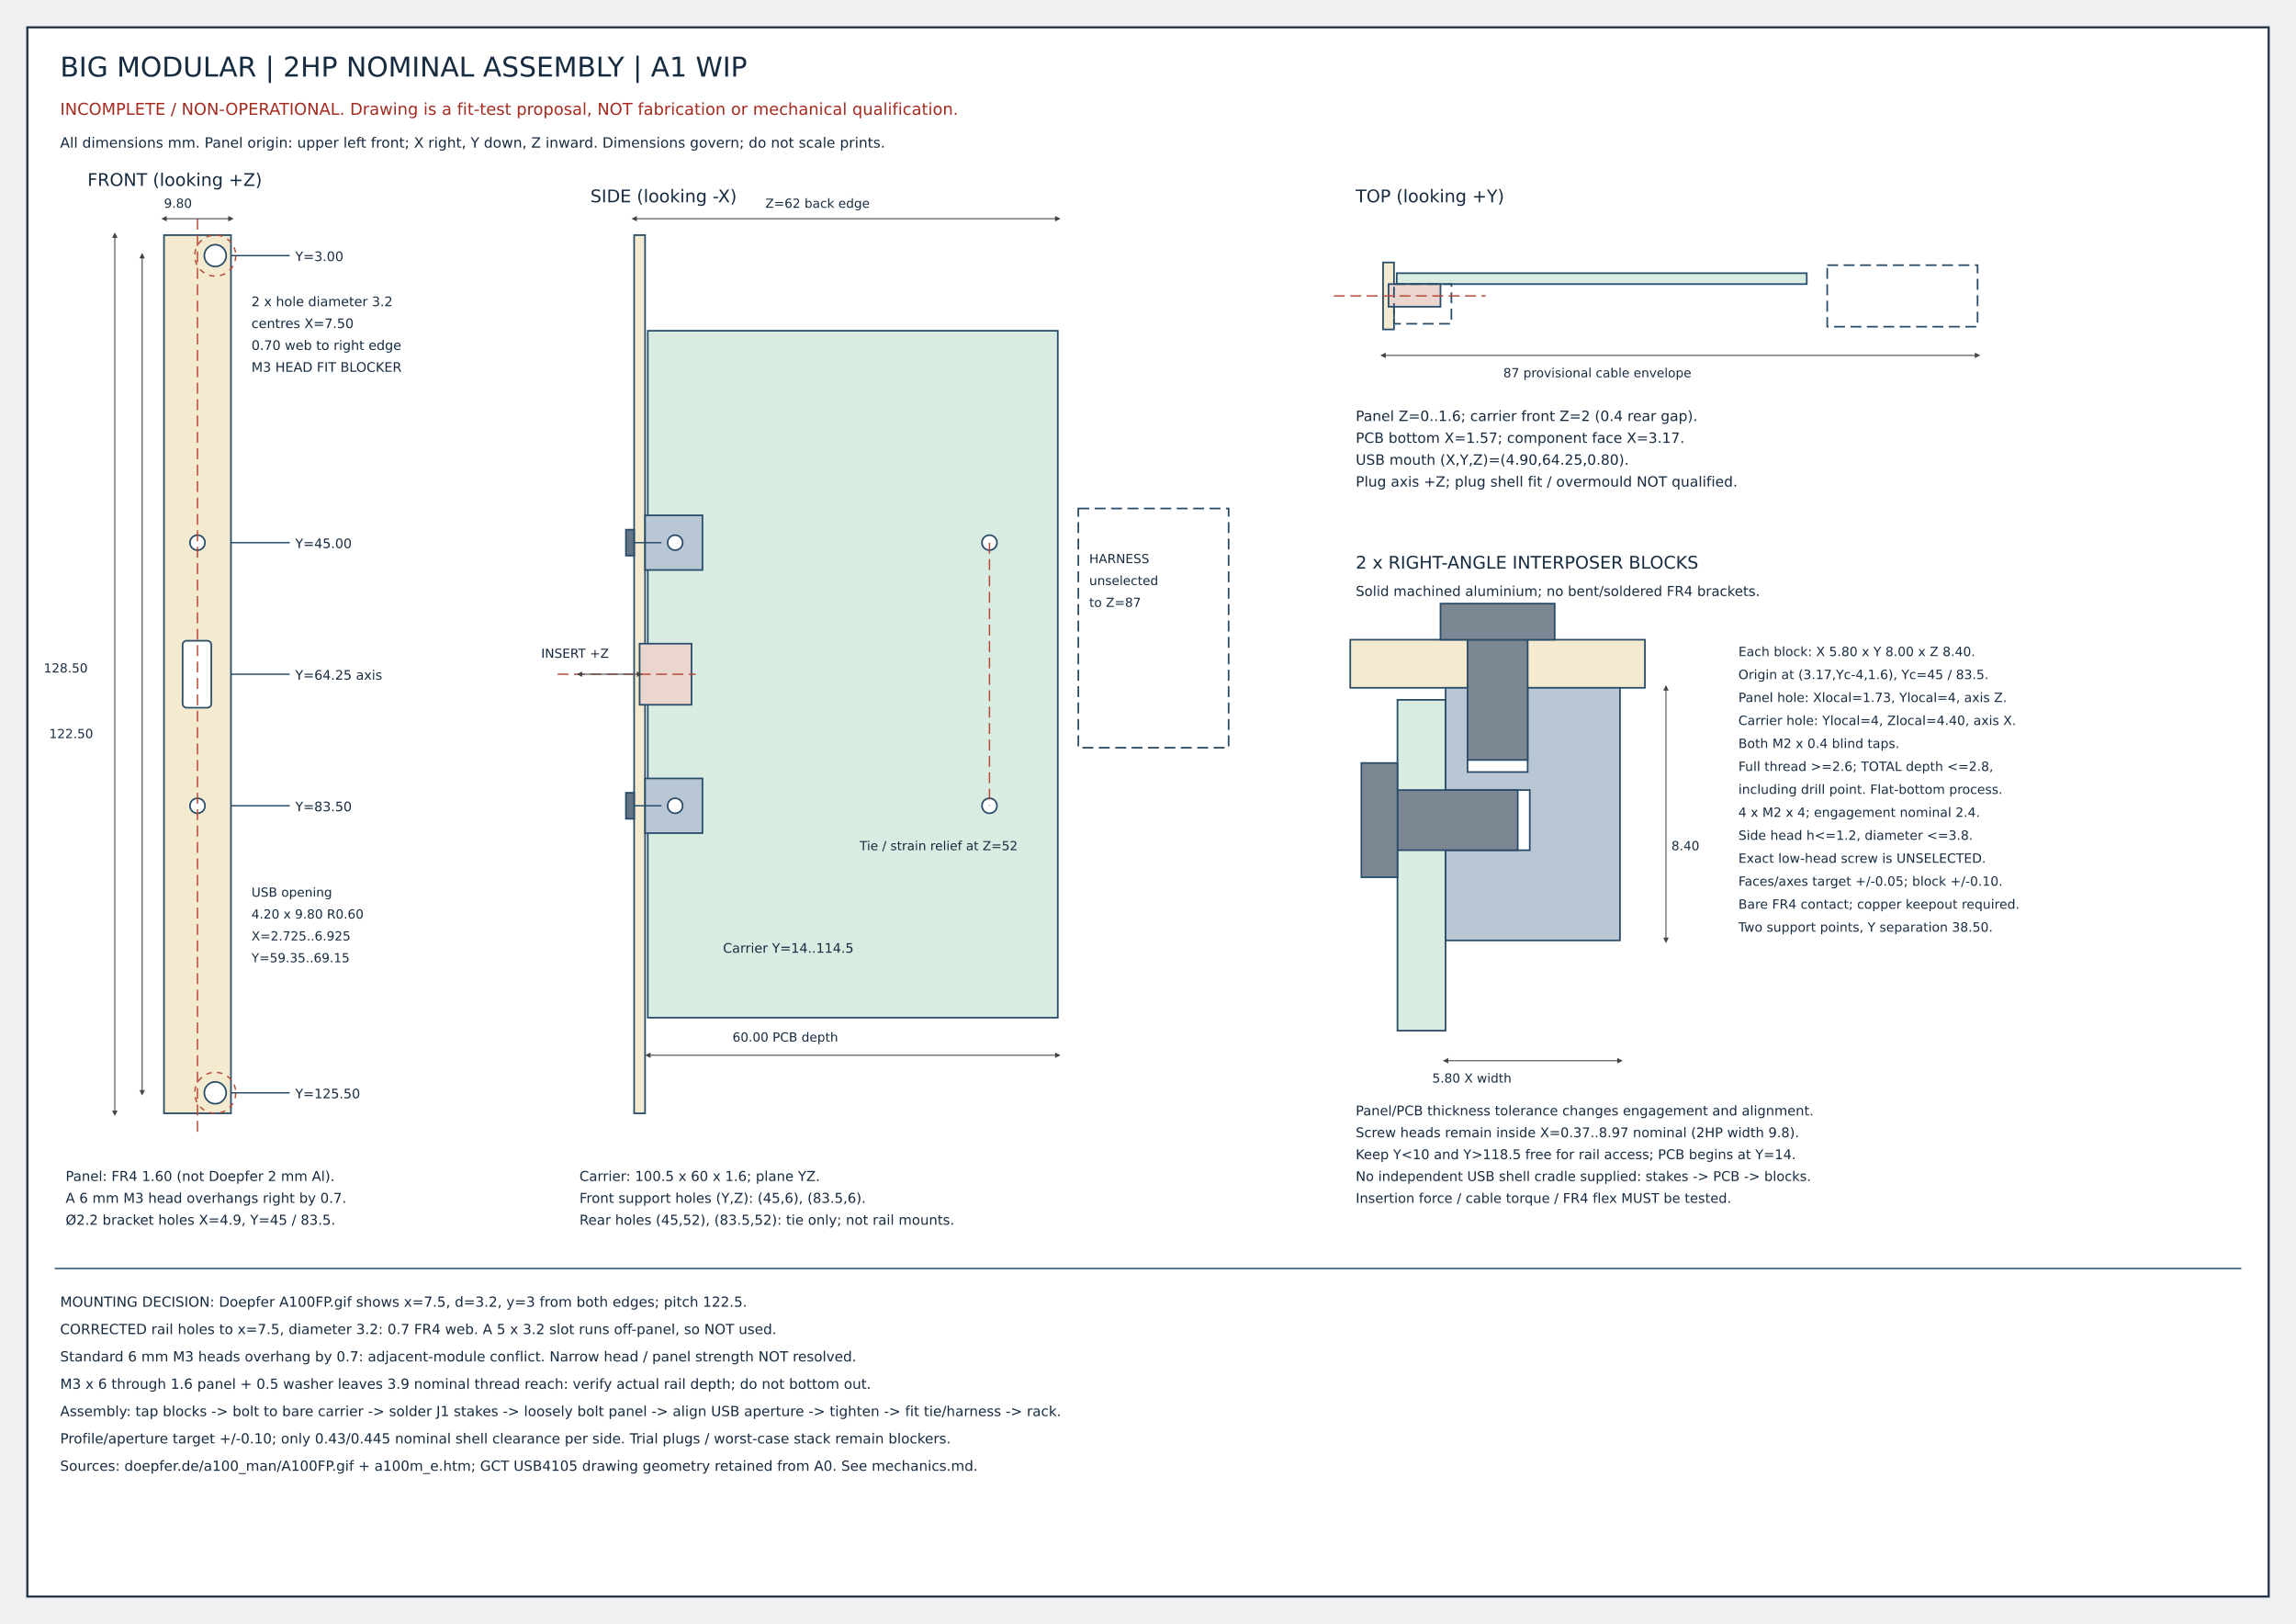
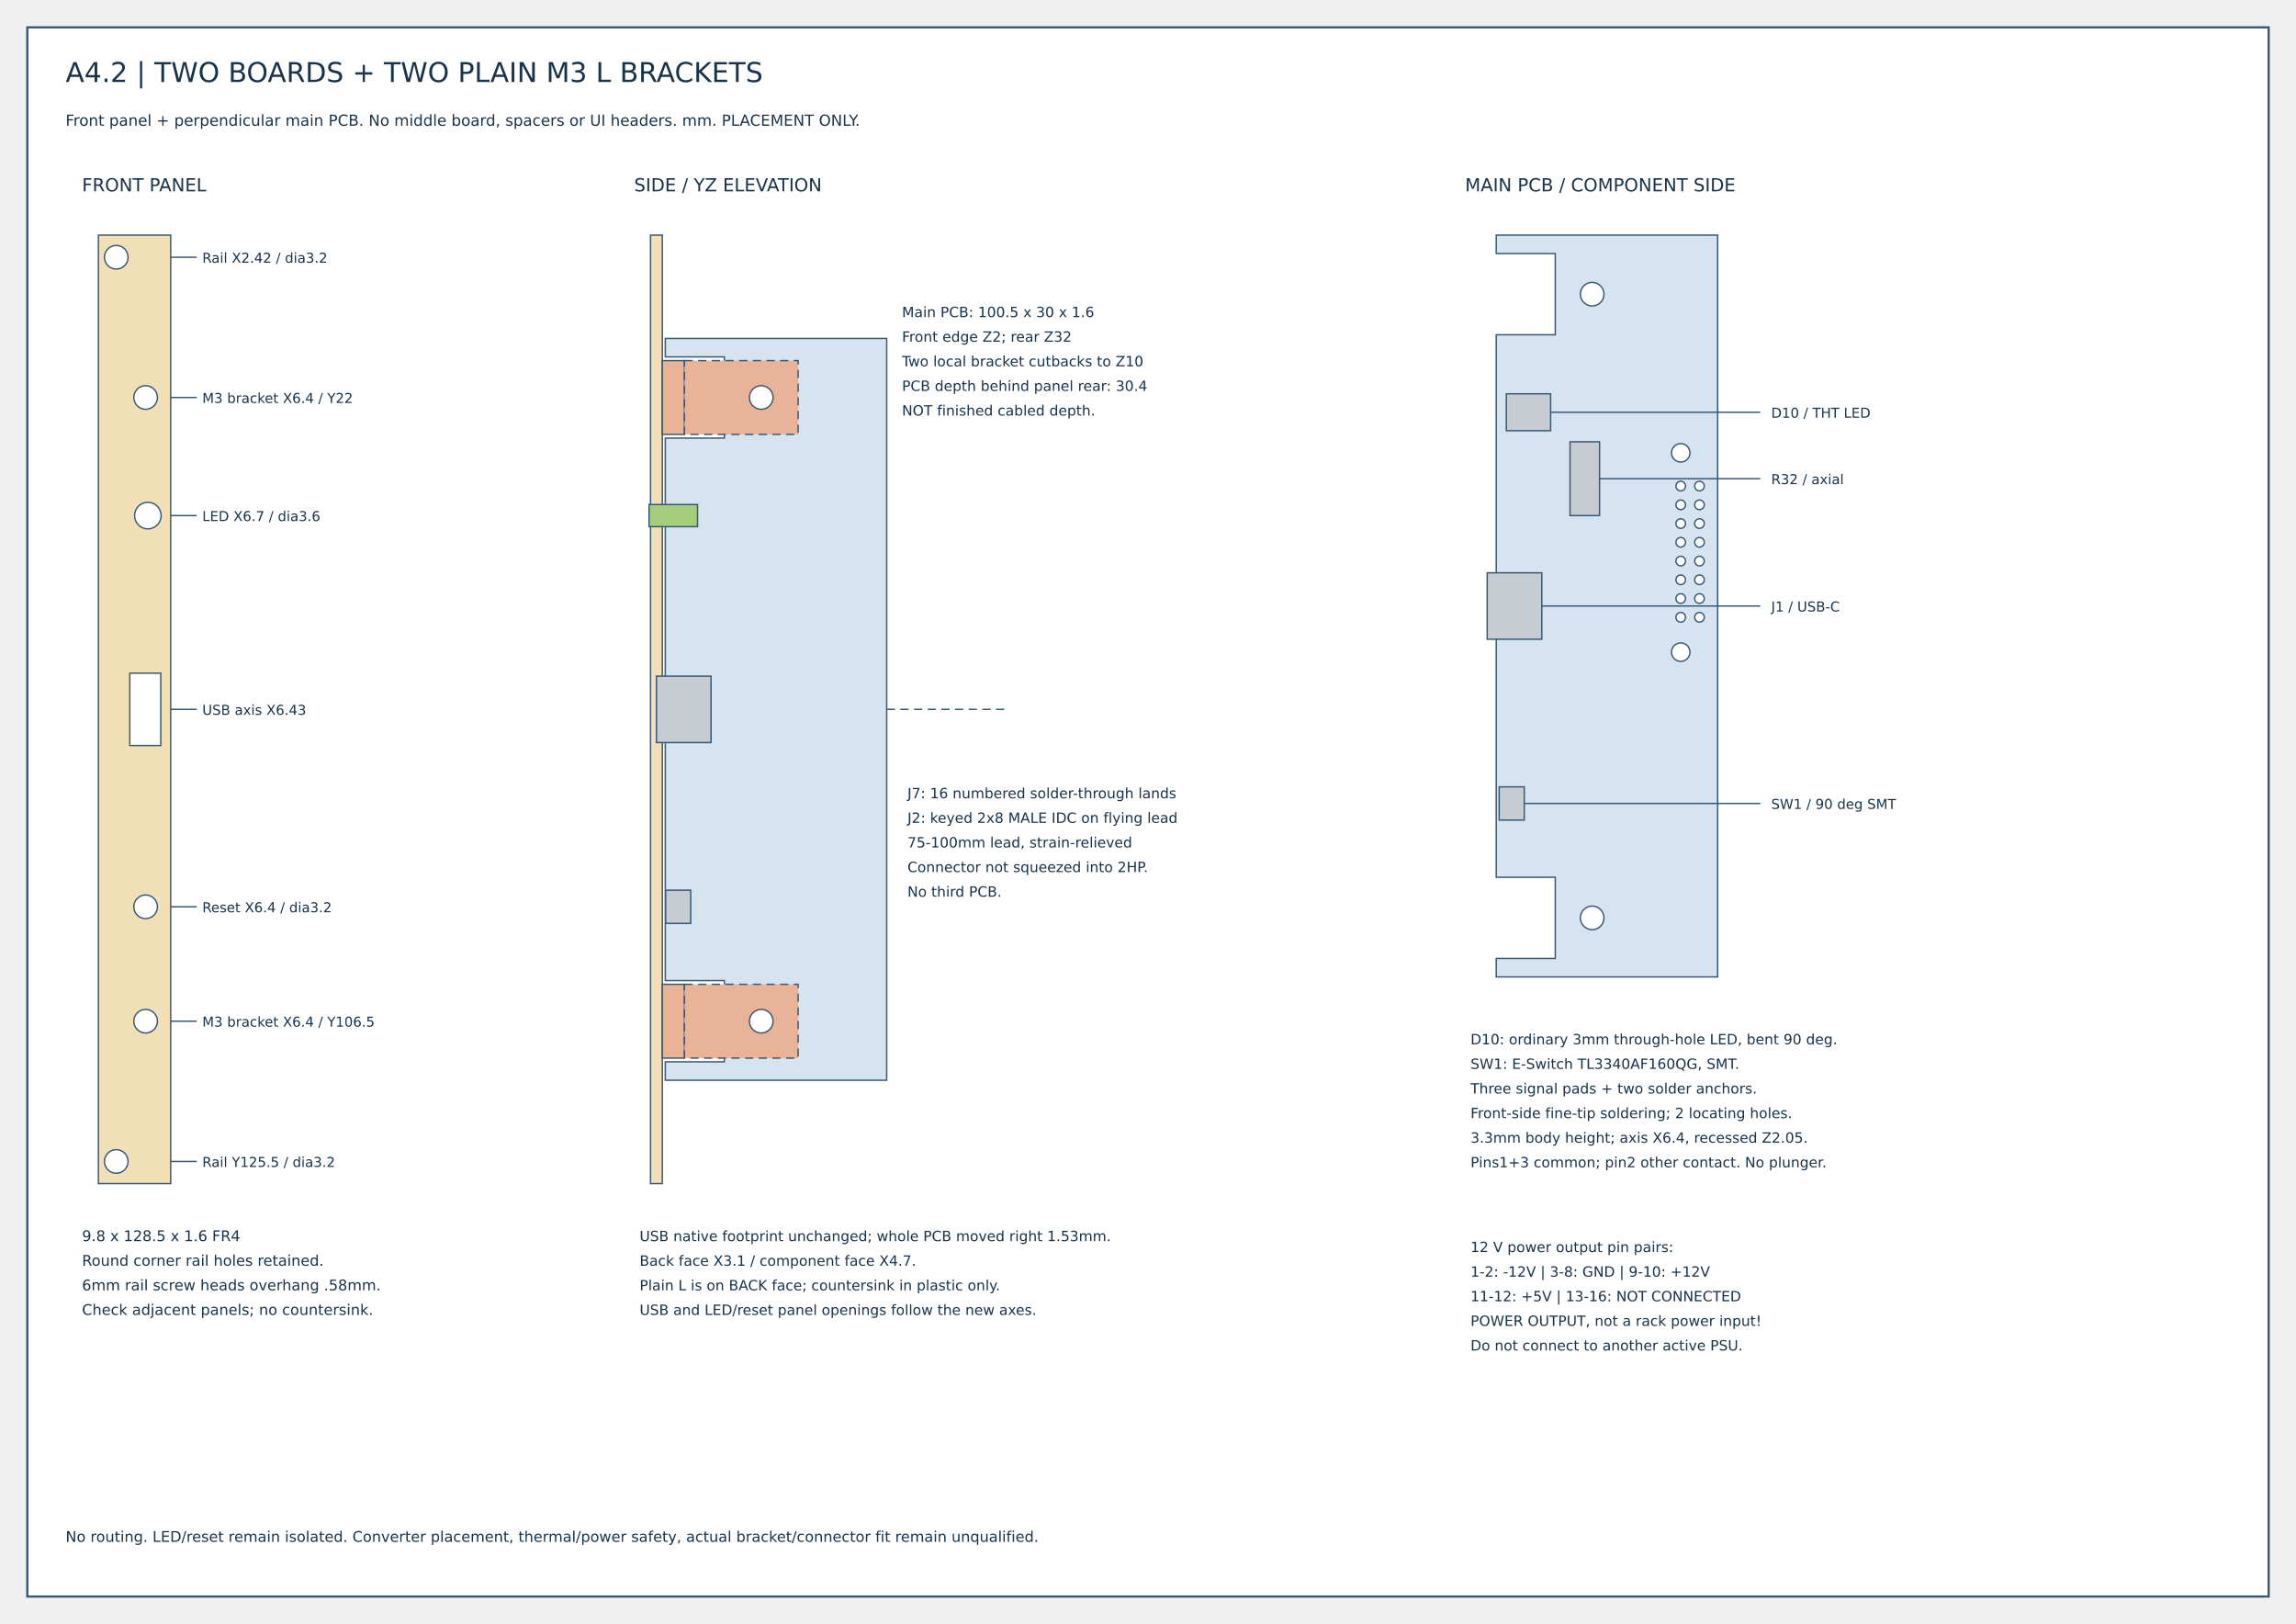
<svg xmlns="http://www.w3.org/2000/svg" width="420mm" height="297mm" viewBox="0 0 420 297">
-   <defs>
-     <marker id="arr" markerWidth="5" markerHeight="5" refX="2.5" refY="2.5" orient="auto-start-reverse">
-       <path d="M0,0 L5,2.5 L0,5" fill="#444" />
-     </marker>
-   </defs>
-   <style>text{font-family:DejaVu Sans,sans-serif;fill:#172b40} .dim{stroke:#555;stroke-width:.2;fill:none;marker-start:url(#arr);marker-end:url(#arr)} .axis{stroke:#b54836;stroke-width:.25;stroke-dasharray:2 1}</style>
-   <rect x="5" y="5" width="410" height="287" fill="white" stroke="#24384b" stroke-width=".4" />
-   <text x="11" y="14" font-size="5">BIG MODULAR | 2HP NOMINAL ASSEMBLY | A1 WIP</text>
-   <text x="11" y="21" font-size="3" style="fill:#a52b20">INCOMPLETE / NON-OPERATIONAL. Drawing is a fit-test proposal, NOT fabrication or mechanical qualification.</text>
-   <text x="11" y="27" font-size="2.6">All dimensions mm. Panel origin: upper left front; X right, Y down, Z inward. Dimensions govern; do not scale prints.</text>
-   <text x="16" y="34" font-size="3.2">FRONT (looking +Z)</text>
-   <rect x="30" y="43" width="12.25" height="160.625" rx="0" fill="#f4ead0" stroke="#284c69" stroke-width=".3" />
-   <rect x="37.375" y="44.75" width="4.0" height="4.0" rx="2.0" fill="white" stroke="#284c69" stroke-width=".3" />
-   <rect x="37.375" y="197.875" width="4.0" height="4.0" rx="2.0" fill="white" stroke="#284c69" stroke-width=".3" />
-   <circle cx="39.375" cy="46.75" r="3.75" fill="none" stroke="#b54836" stroke-width=".25" stroke-dasharray="1 1" />
-   <circle cx="39.375" cy="199.875" r="3.75" fill="none" stroke="#b54836" stroke-width=".25" stroke-dasharray="1 1" />
-   <circle cx="36.125" cy="99.25" r="1.375" fill="white" stroke="#284c69" stroke-width=".3" />
-   <circle cx="36.125" cy="147.375" r="1.375" fill="white" stroke="#284c69" stroke-width=".3" />
-   <rect x="33.406" y="117.188" width="5.25" height="12.25" rx="0.75" fill="white" stroke="#284c69" stroke-width=".3" />
-   <line x1="36.125" y1="40" x2="36.125" y2="208.0" stroke="#284c69" stroke-width=".25" class="axis" />
-   <line x1="30" y1="40" x2="42.25" y2="40" stroke="#284c69" stroke-width=".25" class="dim" />
-   <text x="30" y="38" font-size="2.3">9.80</text>
-   <line x1="21" y1="43" x2="21" y2="203.625" stroke="#284c69" stroke-width=".25" class="dim" />
-   <text x="8" y="123" font-size="2.3">128.50</text>
-   <line x1="26" y1="46.75" x2="26" y2="199.875" stroke="#284c69" stroke-width=".25" class="dim" />
-   <text x="9" y="135" font-size="2.3">122.50</text>
-   <line x1="42.25" y1="46.75" x2="53" y2="46.75" stroke="#284c69" stroke-width=".25" class="" />
-   <text x="54" y="47.75" font-size="2.4">Y=3.00</text>
-   <line x1="42.25" y1="99.25" x2="53" y2="99.25" stroke="#284c69" stroke-width=".25" class="" />
-   <text x="54" y="100.25" font-size="2.4">Y=45.00</text>
-   <line x1="42.25" y1="123.312" x2="53" y2="123.312" stroke="#284c69" stroke-width=".25" class="" />
-   <text x="54" y="124.312" font-size="2.4">Y=64.25 axis</text>
-   <line x1="42.25" y1="147.375" x2="53" y2="147.375" stroke="#284c69" stroke-width=".25" class="" />
-   <text x="54" y="148.375" font-size="2.4">Y=83.50</text>
-   <line x1="42.25" y1="199.875" x2="53" y2="199.875" stroke="#284c69" stroke-width=".25" class="" />
-   <text x="54" y="200.875" font-size="2.4">Y=125.50</text>
-   <text x="46" y="56" font-size="2.4">2 x hole diameter 3.2</text>
-   <text x="46" y="60" font-size="2.4">centres X=7.50</text>
-   <text x="46" y="64" font-size="2.4">0.70 web to right edge</text>
-   <text x="46" y="68" font-size="2.4">M3 HEAD FIT BLOCKER</text>
-   <text x="46" y="164" font-size="2.3">USB opening</text>
-   <text x="46" y="168" font-size="2.3">4.20 x 9.80 R0.60</text>
-   <text x="46" y="172" font-size="2.3">X=2.725..6.925</text>
-   <text x="46" y="176" font-size="2.3">Y=59.35..69.15</text>
-   <text x="12" y="216" font-size="2.5">Panel: FR4 1.60 (not Doepfer 2 mm Al).</text>
-   <text x="12" y="220" font-size="2.5">A 6 mm M3 head overhangs right by 0.7.</text>
-   <text x="12" y="224" font-size="2.5">Ø2.2 bracket holes X=4.9, Y=45 / 83.5.</text>
-   <text x="108" y="37" font-size="3.2">SIDE (looking -X)</text>
-   <rect x="116" y="43" width="2.0" height="160.625" rx="0" fill="#f4ead0" stroke="#284c69" stroke-width=".3" />
-   <rect x="118.5" y="60.5" width="75.0" height="125.625" rx="0" fill="#d8ece1" stroke="#284c69" stroke-width=".3" />
-   <rect x="118.0" y="94.25" width="10.5" height="10.0" rx="0" fill="#b9c7d5" stroke="#284c69" stroke-width=".3" />
-   <circle cx="123.5" cy="99.25" r="1.375" fill="white" stroke="#284c69" stroke-width=".3" />
-   <circle cx="181.0" cy="99.25" r="1.375" fill="white" stroke="#284c69" stroke-width=".3" />
-   <rect x="114.5" y="96.875" width="1.5" height="4.75" rx="0" fill="#647587" stroke="#284c69" stroke-width=".3" />
-   <line x1="116" y1="99.25" x2="121.0" y2="99.25" stroke="#284c69" stroke-width=".25" class="" />
-   <rect x="118.0" y="142.375" width="10.5" height="10.0" rx="0" fill="#b9c7d5" stroke="#284c69" stroke-width=".3" />
-   <circle cx="123.5" cy="147.375" r="1.375" fill="white" stroke="#284c69" stroke-width=".3" />
-   <circle cx="181.0" cy="147.375" r="1.375" fill="white" stroke="#284c69" stroke-width=".3" />
-   <rect x="114.5" y="145.0" width="1.5" height="4.75" rx="0" fill="#647587" stroke="#284c69" stroke-width=".3" />
-   <line x1="116" y1="147.375" x2="121.0" y2="147.375" stroke="#284c69" stroke-width=".25" class="" />
-   <rect x="117.0" y="117.725" width="9.5" height="11.175" rx="0" fill="#ead5cf" stroke="#284c69" stroke-width=".3" />
-   <line x1="102" y1="123.312" x2="127.25" y2="123.312" stroke="#284c69" stroke-width=".25" class="axis" />
-   <text x="99" y="120.312" font-size="2.3">INSERT +Z</text>
-   <line x1="106" y1="123.312" x2="117.0" y2="123.312" stroke="#284c69" stroke-width=".25" class="dim" />
-   <rect x="197.25" y="93.0" width="27.5" height="43.75" rx="0" fill="none" stroke="#284c69" stroke-width=".3" stroke-dasharray="2 1" />
-   <text x="199.25" y="103.0" font-size="2.3">HARNESS</text>
-   <text x="199.25" y="107.0" font-size="2.3">unselected</text>
-   <text x="199.25" y="111.0" font-size="2.3">to Z=87</text>
-   <line x1="181.0" y1="99.25" x2="181.0" y2="147.375" stroke="#284c69" stroke-width=".25" class="axis" />
-   <text x="157.25" y="155.5" font-size="2.3">Tie / strain relief at Z=52</text>
-   <text x="132.25" y="174.25" font-size="2.4">Carrier Y=14..114.5</text>
-   <line x1="116" y1="40" x2="193.5" y2="40" stroke="#284c69" stroke-width=".25" class="dim" />
-   <text x="140" y="38" font-size="2.3">Z=62 back edge</text>
-   <line x1="118.5" y1="193.0" x2="193.5" y2="193.0" stroke="#284c69" stroke-width=".25" class="dim" />
-   <text x="134" y="190.5" font-size="2.3">60.00 PCB depth</text>
-   <text x="106" y="216" font-size="2.5">Carrier: 100.5 x 60 x 1.6; plane YZ.</text>
-   <text x="106" y="220" font-size="2.5">Front support holes (Y,Z): (45,6), (83.5,6).</text>
-   <text x="106" y="224" font-size="2.5">Rear holes (45,52), (83.5,52): tie only; not rail mounts.</text>
-   <text x="248" y="37" font-size="3.2">TOP (looking +Y)</text>
-   <rect x="253" y="48" width="2.0" height="12.25" rx="0" fill="#f4ead0" stroke="#284c69" stroke-width=".3" />
-   <rect x="255.5" y="49.962" width="75.0" height="2.0" rx="0" fill="#d8ece1" stroke="#284c69" stroke-width=".3" />
-   <rect x="254.0" y="51.962" width="9.5" height="4.138" rx="0" fill="#ead5cf" stroke="#284c69" stroke-width=".3" />
-   <rect x="255.0" y="51.962" width="10.5" height="7.25" rx="0" fill="none" stroke="#284c69" stroke-width=".3" stroke-dasharray="2 1" />
-   <rect x="334.25" y="48.5" width="27.5" height="11.25" rx="0" fill="none" stroke="#284c69" stroke-width=".3" stroke-dasharray="2 1" />
-   <line x1="244" y1="54.125" x2="271.75" y2="54.125" stroke="#284c69" stroke-width=".25" class="axis" />
-   <line x1="253" y1="65" x2="361.75" y2="65" stroke="#284c69" stroke-width=".25" class="dim" />
-   <text x="275" y="69" font-size="2.3">87 provisional cable envelope</text>
-   <text x="248" y="77" font-size="2.6">Panel Z=0..1.6; carrier front Z=2 (0.4 rear gap).</text>
-   <text x="248" y="81" font-size="2.6">PCB bottom X=1.57; component face X=3.17.</text>
-   <text x="248" y="85" font-size="2.6">USB mouth (X,Y,Z)=(4.90,64.25,0.80).</text>
-   <text x="248" y="89" font-size="2.6">Plug axis +Z; plug shell fit / overmould NOT qualified.</text>
-   <text x="248" y="104" font-size="3.2">2 x RIGHT-ANGLE INTERPOSER BLOCKS</text>
-   <text x="248" y="109" font-size="2.5">Solid machined aluminium; no bent/soldered FR4 brackets.</text>
-   <rect x="247" y="117" width="53.9" height="8.8" rx="0" fill="#f4ead0" stroke="#284c69" stroke-width=".3" />
-   <rect x="255.635" y="128.0" width="8.8" height="60.5" rx="0" fill="#d8ece1" stroke="#284c69" stroke-width=".3" />
-   <rect x="264.435" y="125.8" width="31.9" height="46.2" rx="0" fill="#b9c7d5" stroke="#284c69" stroke-width=".3" />
-   <rect x="268.45" y="125.8" width="11.0" height="15.4" rx="0" fill="white" stroke="#284c69" stroke-width=".3" />
-   <rect x="264.435" y="144.5" width="15.4" height="11.0" rx="0" fill="white" stroke="#284c69" stroke-width=".3" />
-   <rect x="268.45" y="117" width="11.0" height="22.0" rx="0" fill="#7d8793" stroke="#284c69" stroke-width=".3" />
-   <rect x="263.5" y="110.4" width="20.9" height="6.6" rx="0" fill="#7d8793" stroke="#284c69" stroke-width=".3" />
-   <rect x="255.635" y="144.5" width="22.0" height="11.0" rx="0" fill="#7d8793" stroke="#284c69" stroke-width=".3" />
-   <rect x="249.035" y="139.55" width="6.6" height="20.9" rx="0" fill="#7d8793" stroke="#284c69" stroke-width=".3" />
-   <line x1="264.435" y1="194.0" x2="296.335" y2="194.0" stroke="#284c69" stroke-width=".25" class="dim" />
-   <text x="262" y="198.0" font-size="2.3">5.80 X width</text>
-   <line x1="304.75" y1="125.8" x2="304.75" y2="172.0" stroke="#284c69" stroke-width=".25" class="dim" />
-   <text x="305.75" y="155.5" font-size="2.3">8.40</text>
-   <text x="318" y="120.0" font-size="2.35">Each block: X 5.80 x Y 8.00 x Z 8.40.</text>
-   <text x="318" y="124.2" font-size="2.35">Origin at (3.17,Yc-4,1.6), Yc=45 / 83.5.</text>
-   <text x="318" y="128.4" font-size="2.35">Panel hole: Xlocal=1.73, Ylocal=4, axis Z.</text>
-   <text x="318" y="132.6" font-size="2.35">Carrier hole: Ylocal=4, Zlocal=4.40, axis X.</text>
-   <text x="318" y="136.8" font-size="2.35">Both M2 x 0.4 blind taps.</text>
-   <text x="318" y="141.0" font-size="2.35">Full thread &gt;=2.6; TOTAL depth &lt;=2.8,</text>
-   <text x="318" y="145.2" font-size="2.35">including drill point. Flat-bottom process.</text>
-   <text x="318" y="149.4" font-size="2.35">4 x M2 x 4; engagement nominal 2.4.</text>
-   <text x="318" y="153.6" font-size="2.35">Side head h&lt;=1.2, diameter &lt;=3.8.</text>
-   <text x="318" y="157.8" font-size="2.35">Exact low-head screw is UNSELECTED.</text>
-   <text x="318" y="162.0" font-size="2.35">Faces/axes target +/-0.05; block +/-0.10.</text>
-   <text x="318" y="166.2" font-size="2.35">Bare FR4 contact; copper keepout required.</text>
-   <text x="318" y="170.4" font-size="2.35">Two support points, Y separation 38.50.</text>
-   <text x="248" y="204" font-size="2.45">Panel/PCB thickness tolerance changes engagement and alignment.</text>
-   <text x="248" y="208" font-size="2.45">Screw heads remain inside X=0.37..8.97 nominal (2HP width 9.8).</text>
-   <text x="248" y="212" font-size="2.45">Keep Y&lt;10 and Y&gt;118.5 free for rail access; PCB begins at Y=14.</text>
-   <text x="248" y="216" font-size="2.45">No independent USB shell cradle supplied: stakes -&gt; PCB -&gt; blocks.</text>
-   <text x="248" y="220" font-size="2.45">Insertion force / cable torque / FR4 flex MUST be tested.</text>
-   <line x1="10" y1="232" x2="410" y2="232" stroke="#284c69" stroke-width=".25" class="" />
-   <text x="11" y="239" font-size="2.55">MOUNTING DECISION: Doepfer A100FP.gif shows x=7.5, d=3.2, y=3 from both edges; pitch 122.5.</text>
-   <text x="11" y="244" font-size="2.55">CORRECTED rail holes to x=7.5, diameter 3.2: 0.7 FR4 web. A 5 x 3.2 slot runs off-panel, so NOT used.</text>
-   <text x="11" y="249" font-size="2.55">Standard 6 mm M3 heads overhang by 0.7: adjacent-module conflict. Narrow head / panel strength NOT resolved.</text>
-   <text x="11" y="254" font-size="2.55">M3 x 6 through 1.6 panel + 0.5 washer leaves 3.9 nominal thread reach: verify actual rail depth; do not bottom out.</text>
-   <text x="11" y="259" font-size="2.55">Assembly: tap blocks -&gt; bolt to bare carrier -&gt; solder J1 stakes -&gt; loosely bolt panel -&gt; align USB aperture -&gt; tighten -&gt; fit tie/harness -&gt; rack.</text>
-   <text x="11" y="264" font-size="2.55">Profile/aperture target +/-0.10; only 0.43/0.445 nominal shell clearance per side. Trial plugs / worst-case stack remain blockers.</text>
-   <text x="11" y="269" font-size="2.55">Sources: doepfer.de/a100_man/A100FP.gif + a100m_e.htm; GCT USB4105 drawing geometry retained from A0. See mechanics.md.</text>
+   <style>text{font-family:DejaVu Sans,sans-serif;fill:#19334b}</style>
+   <rect x="5" y="5" width="410" height="287" fill="white" stroke="#375775" stroke-width=".4" />
+   <text x="12" y="15" font-size="5">A4.2 | TWO BOARDS + TWO PLAIN M3 L BRACKETS</text>
+   <text x="12" y="23" font-size="2.8">Front panel + perpendicular main PCB. No middle board, spacers or UI headers. mm. PLACEMENT ONLY.</text>
+   <text x="15" y="35" font-size="3.3">FRONT PANEL</text>
+   <rect x="18" y="43" width="13.23" height="173.475" fill="#f1dfb6" stroke="#375775" stroke-width=".25" />
+   <circle cx="21.267" cy="47.05" r="2.16" fill="white" stroke="#375775" stroke-width=".25" />
+   <circle cx="21.267" cy="212.425" r="2.16" fill="white" stroke="#375775" stroke-width=".25" />
+   <circle cx="26.64" cy="72.7" r="2.16" fill="white" stroke="#375775" stroke-width=".25" />
+   <circle cx="26.64" cy="186.775" r="2.16" fill="white" stroke="#375775" stroke-width=".25" />
+   <circle cx="27.045" cy="94.3" r="2.43" fill="white" stroke="#375775" stroke-width=".25" />
+   <circle cx="26.64" cy="165.85" r="2.16" fill="white" stroke="#375775" stroke-width=".25" />
+   <rect x="23.744" y="123.123" width="5.67" height="13.23" fill="white" stroke="#375775" stroke-width=".25" />
+   <path d="M31.23,47.05 L36,47.05" fill="none" stroke="#375775" stroke-width=".25" />
+   <text x="37" y="48.05" font-size="2.5">Rail X2.42 / dia3.2</text>
+   <path d="M31.23,72.7 L36,72.7" fill="none" stroke="#375775" stroke-width=".25" />
+   <text x="37" y="73.7" font-size="2.5">M3 bracket X6.4 / Y22</text>
+   <path d="M31.23,94.3 L36,94.3" fill="none" stroke="#375775" stroke-width=".25" />
+   <text x="37" y="95.3" font-size="2.5">LED X6.7 / dia3.6</text>
+   <path d="M31.23,129.738 L36,129.738" fill="none" stroke="#375775" stroke-width=".25" />
+   <text x="37" y="130.738" font-size="2.5">USB axis X6.43</text>
+   <path d="M31.23,165.85 L36,165.85" fill="none" stroke="#375775" stroke-width=".25" />
+   <text x="37" y="166.85" font-size="2.5">Reset X6.4 / dia3.2</text>
+   <path d="M31.23,186.775 L36,186.775" fill="none" stroke="#375775" stroke-width=".25" />
+   <text x="37" y="187.775" font-size="2.5">M3 bracket X6.4 / Y106.5</text>
+   <path d="M31.23,212.425 L36,212.425" fill="none" stroke="#375775" stroke-width=".25" />
+   <text x="37" y="213.425" font-size="2.5">Rail Y125.5 / dia3.2</text>
+   <text x="15" y="227.0" font-size="2.7">9.8 x 128.5 x 1.6 FR4</text>
+   <text x="15" y="231.5" font-size="2.7">Round corner rail holes retained.</text>
+   <text x="15" y="236.0" font-size="2.7">6mm rail screw heads overhang .58mm.</text>
+   <text x="15" y="240.5" font-size="2.7">Check adjacent panels; no countersink.</text>
+   <text x="116" y="35" font-size="3.3">SIDE / YZ ELEVATION</text>
+   <rect x="119" y="43" width="2.16" height="173.475" fill="#f1dfb6" stroke="#375775" stroke-width=".25" />
+   <polygon points="121.7,61.9 121.7,65.275 132.5,65.275 132.5,80.125 121.7,80.125 121.7,179.35 132.5,179.35 132.5,194.2 121.7,194.2 121.7,197.575 162.2,197.575 162.2,61.9" fill="#d6e3f1" stroke="#375775" stroke-width=".25" />
+   <rect x="121.16" y="65.95" width="4.05" height="13.5" fill="#e8b396" stroke="#375775" stroke-width=".25" />
+   <rect x="125.21" y="65.95" width="20.79" height="13.5" fill="#e8b396" stroke="#375775" stroke-width=".25" stroke-dasharray="1.5 1" />
+   <circle cx="139.25" cy="72.7" r="2.16" fill="white" stroke="#375775" stroke-width=".25" />
+   <rect x="121.16" y="180.025" width="4.05" height="13.5" fill="#e8b396" stroke="#375775" stroke-width=".25" />
+   <rect x="125.21" y="180.025" width="20.79" height="13.5" fill="#e8b396" stroke="#375775" stroke-width=".25" stroke-dasharray="1.5 1" />
+   <circle cx="139.25" cy="186.775" r="2.16" fill="white" stroke="#375775" stroke-width=".25" />
+   <rect x="118.73" y="92.275" width="8.87" height="4.05" fill="#a5cd7c" stroke="#375775" stroke-width=".25" />
+   <rect x="120.08" y="123.663" width="9.99" height="12.15" fill="#c7ccd2" stroke="#375775" stroke-width=".25" />
+   <rect x="121.767" y="162.812" width="4.59" height="6.075" fill="#c7ccd2" stroke="#375775" stroke-width=".25" />
+   <text x="165" y="58.0" font-size="2.6">Main PCB: 100.5 x 30 x 1.6</text>
+   <text x="165" y="62.5" font-size="2.6">Front edge Z2; rear Z32</text>
+   <text x="165" y="67.0" font-size="2.6">Two local bracket cutbacks to Z10</text>
+   <text x="165" y="71.5" font-size="2.6">PCB depth behind panel rear: 30.4</text>
+   <text x="165" y="76.0" font-size="2.6">NOT finished cabled depth.</text>
+   <path d="M162.2,129.738 L184,129.738" fill="none" stroke="#375775" stroke-width=".25" stroke-dasharray="1.5 1" />
+   <text x="166" y="146.0" font-size="2.6">J7: 16 numbered solder-through lands</text>
+   <text x="166" y="150.5" font-size="2.6">J2: keyed 2x8 MALE IDC on flying lead</text>
+   <text x="166" y="155.0" font-size="2.6">75-100mm lead, strain-relieved</text>
+   <text x="166" y="159.5" font-size="2.6">Connector not squeezed into 2HP.</text>
+   <text x="166" y="164.0" font-size="2.6">No third PCB.</text>
+   <text x="117" y="227.0" font-size="2.6">USB native footprint unchanged; whole PCB moved right 1.53mm.</text>
+   <text x="117" y="231.5" font-size="2.6">Back face X3.1 / component face X4.7.</text>
+   <text x="117" y="236.0" font-size="2.6">Plain L is on BACK face; countersink in plastic only.</text>
+   <text x="117" y="240.5" font-size="2.6">USB and LED/reset panel openings follow the new axes.</text>
+   <text x="268" y="35" font-size="3.3">MAIN PCB / COMPONENT SIDE</text>
+   <polygon points="273.7,43.0 273.7,46.375 284.5,46.375 284.5,61.225 273.7,61.225 273.7,160.45 284.5,160.45 284.5,175.3 273.7,175.3 273.7,178.675 314.2,178.675 314.2,43.0" fill="#d6e3f1" stroke="#375775" stroke-width=".25" />
+   <circle cx="291.25" cy="53.8" r="2.16" fill="white" stroke="#375775" stroke-width=".25" />
+   <circle cx="291.25" cy="167.875" r="2.16" fill="white" stroke="#375775" stroke-width=".25" />
+   <circle cx="307.45" cy="82.825" r="1.688" fill="white" stroke="#375775" stroke-width=".25" />
+   <circle cx="307.45" cy="119.275" r="1.688" fill="white" stroke="#375775" stroke-width=".25" />
+   <rect x="275.55" y="72.025" width="8.1" height="6.75" fill="#c7ccd2" stroke="#375775" stroke-width=".25" />
+   <path d="M283.649,75.4 L322,75.4" fill="none" stroke="#375775" stroke-width=".25" />
+   <text x="324" y="76.4" font-size="2.5">D10 / THT LED</text>
+   <rect x="287.2" y="80.8" width="5.4" height="13.5" fill="#c7ccd2" stroke="#375775" stroke-width=".25" />
+   <path d="M292.6,87.55 L322,87.55" fill="none" stroke="#375775" stroke-width=".25" />
+   <text x="324" y="88.55" font-size="2.5">R32 / axial</text>
+   <rect x="272.046" y="104.763" width="9.99" height="12.15" fill="#c7ccd2" stroke="#375775" stroke-width=".25" />
+   <path d="M282.036,110.838 L322,110.838" fill="none" stroke="#375775" stroke-width=".25" />
+   <text x="324" y="111.838" font-size="2.5">J1 / USB-C</text>
+   <rect x="274.24" y="143.913" width="4.59" height="6.075" fill="#c7ccd2" stroke="#375775" stroke-width=".25" />
+   <path d="M278.83,146.95 L322,146.95" fill="none" stroke="#375775" stroke-width=".25" />
+   <text x="324" y="147.95" font-size="2.5">SW1 / 90 deg SMT</text>
+   <circle cx="307.45" cy="88.9" r="0.878" fill="white" stroke="#375775" stroke-width=".25" />
+   <circle cx="310.879" cy="88.9" r="0.878" fill="white" stroke="#375775" stroke-width=".25" />
+   <circle cx="307.45" cy="92.329" r="0.878" fill="white" stroke="#375775" stroke-width=".25" />
+   <circle cx="310.879" cy="92.329" r="0.878" fill="white" stroke="#375775" stroke-width=".25" />
+   <circle cx="307.45" cy="95.758" r="0.878" fill="white" stroke="#375775" stroke-width=".25" />
+   <circle cx="310.879" cy="95.758" r="0.878" fill="white" stroke="#375775" stroke-width=".25" />
+   <circle cx="307.45" cy="99.187" r="0.878" fill="white" stroke="#375775" stroke-width=".25" />
+   <circle cx="310.879" cy="99.187" r="0.878" fill="white" stroke="#375775" stroke-width=".25" />
+   <circle cx="307.45" cy="102.616" r="0.878" fill="white" stroke="#375775" stroke-width=".25" />
+   <circle cx="310.879" cy="102.616" r="0.878" fill="white" stroke="#375775" stroke-width=".25" />
+   <circle cx="307.45" cy="106.045" r="0.878" fill="white" stroke="#375775" stroke-width=".25" />
+   <circle cx="310.879" cy="106.045" r="0.878" fill="white" stroke="#375775" stroke-width=".25" />
+   <circle cx="307.45" cy="109.474" r="0.878" fill="white" stroke="#375775" stroke-width=".25" />
+   <circle cx="310.879" cy="109.474" r="0.878" fill="white" stroke="#375775" stroke-width=".25" />
+   <circle cx="307.45" cy="112.903" r="0.878" fill="white" stroke="#375775" stroke-width=".25" />
+   <circle cx="310.879" cy="112.903" r="0.878" fill="white" stroke="#375775" stroke-width=".25" />
+   <text x="269" y="191.0" font-size="2.6">D10: ordinary 3mm through-hole LED, bent 90 deg.</text>
+   <text x="269" y="195.5" font-size="2.6">SW1: E-Switch TL3340AF160QG, SMT.</text>
+   <text x="269" y="200.0" font-size="2.6">Three signal pads + two solder anchors.</text>
+   <text x="269" y="204.5" font-size="2.6">Front-side fine-tip soldering; 2 locating holes.</text>
+   <text x="269" y="209.0" font-size="2.6">3.3mm body height; axis X6.4, recessed Z2.05.</text>
+   <text x="269" y="213.5" font-size="2.6">Pins1+3 common; pin2 other contact. No plunger.</text>
+   <text x="269" y="229.0" font-size="2.6">12 V power output pin pairs:</text>
+   <text x="269" y="233.5" font-size="2.6">1-2: -12V | 3-8: GND | 9-10: +12V</text>
+   <text x="269" y="238.0" font-size="2.6">11-12: +5V | 13-16: NOT CONNECTED</text>
+   <text x="269" y="242.5" font-size="2.6">POWER OUTPUT, not a rack power input!</text>
+   <text x="269" y="247.0" font-size="2.6">Do not connect to another active PSU.</text>
+   <text x="12" y="282" font-size="2.7">No routing. LED/reset remain isolated. Converter placement, thermal/power safety, actual bracket/connector fit remain unqualified.</text>
</svg>
